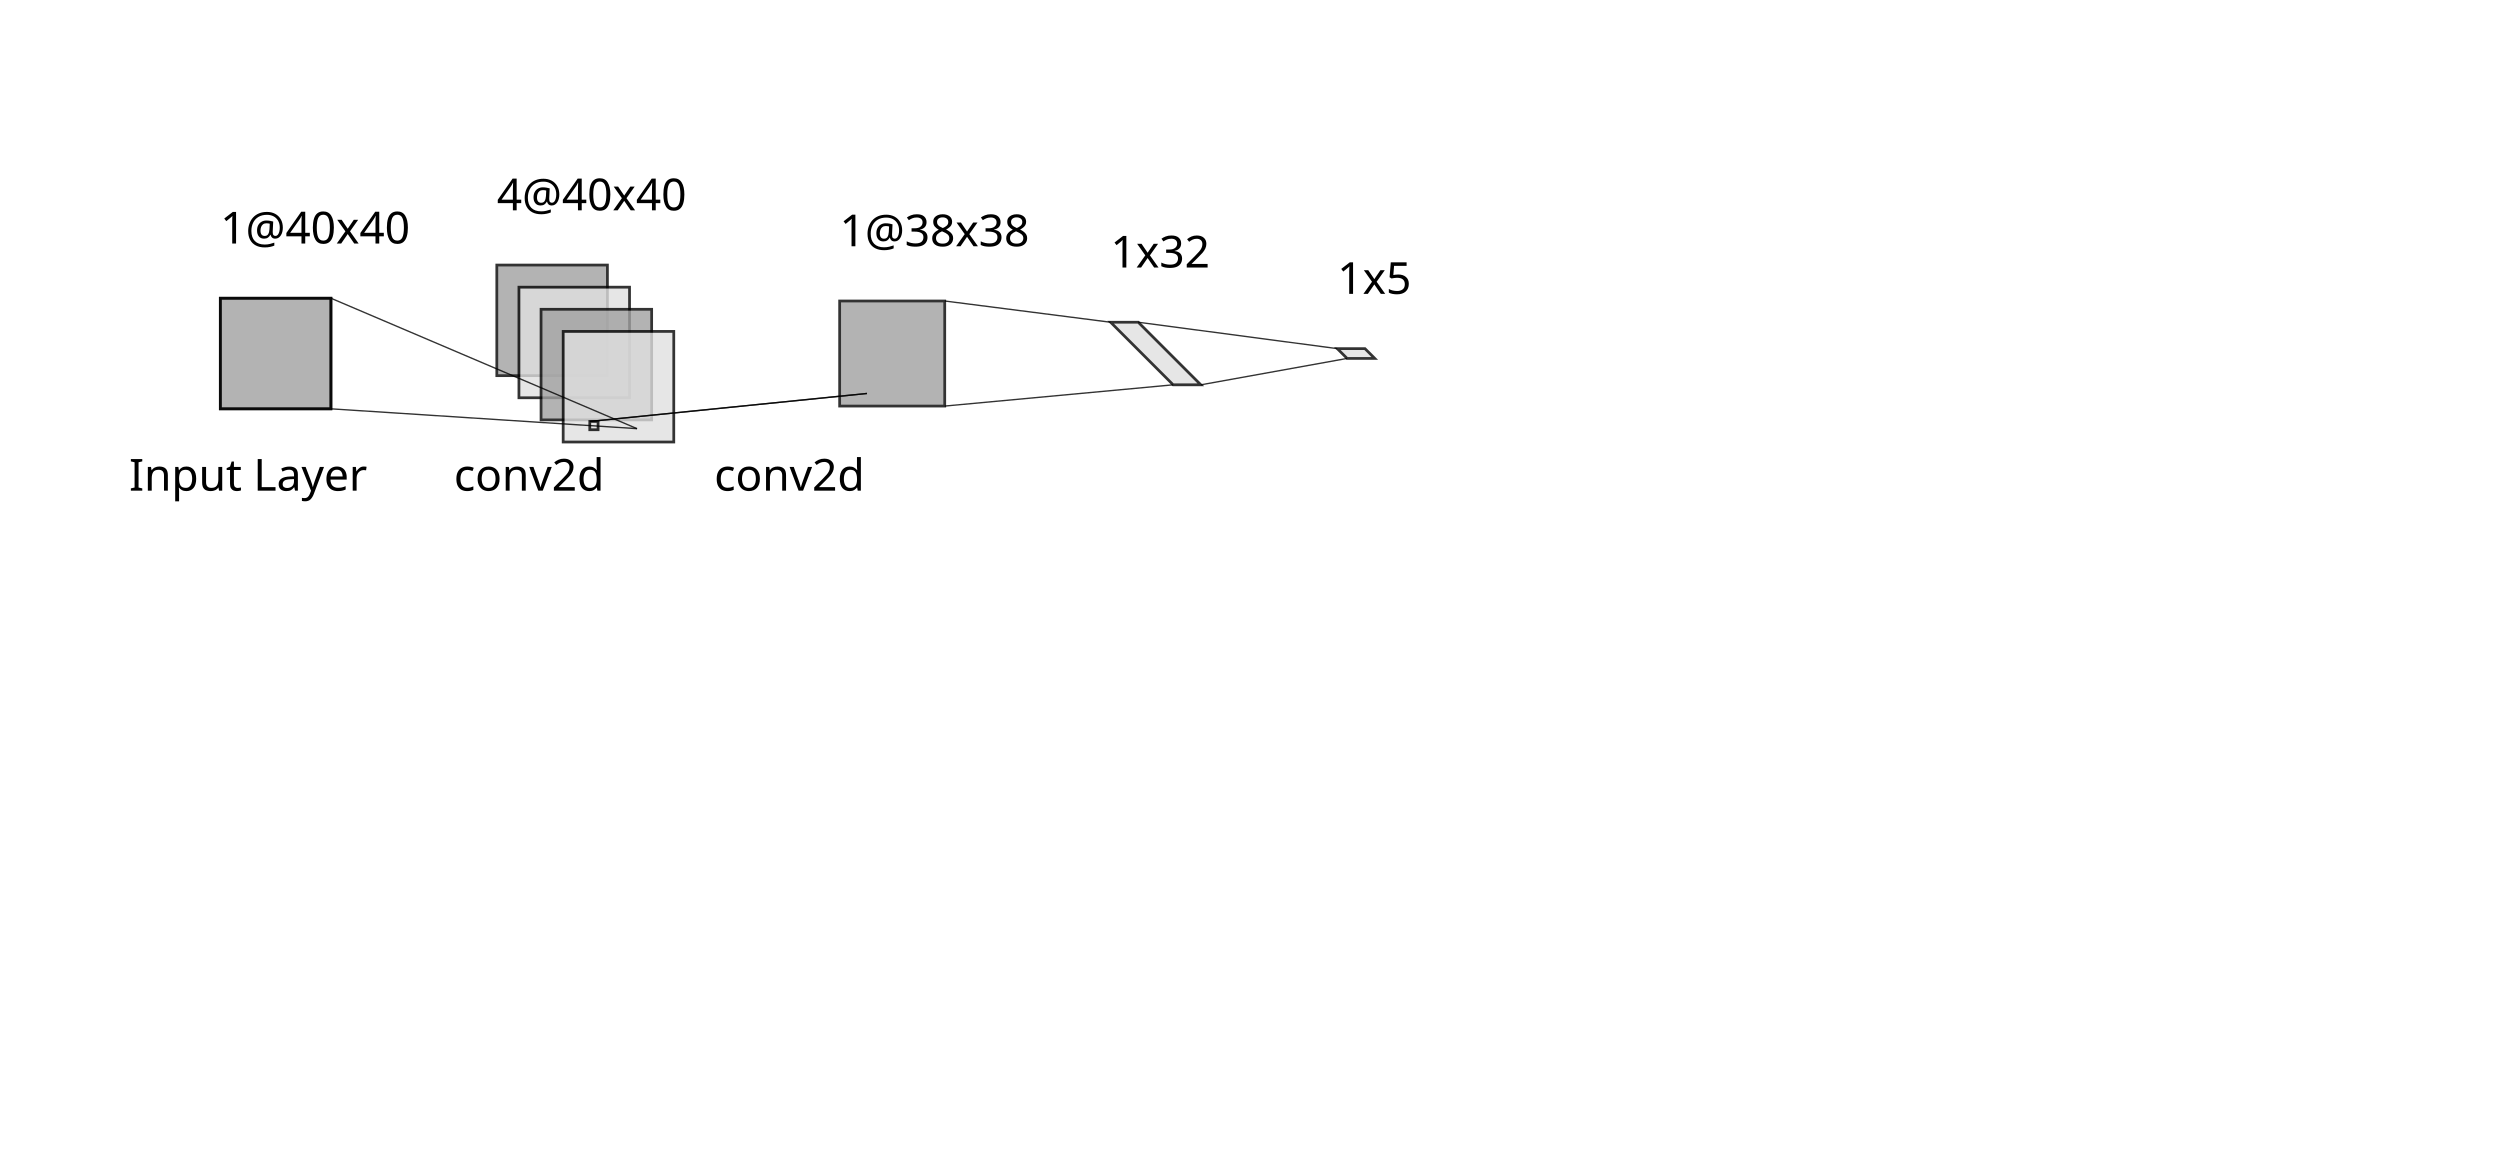
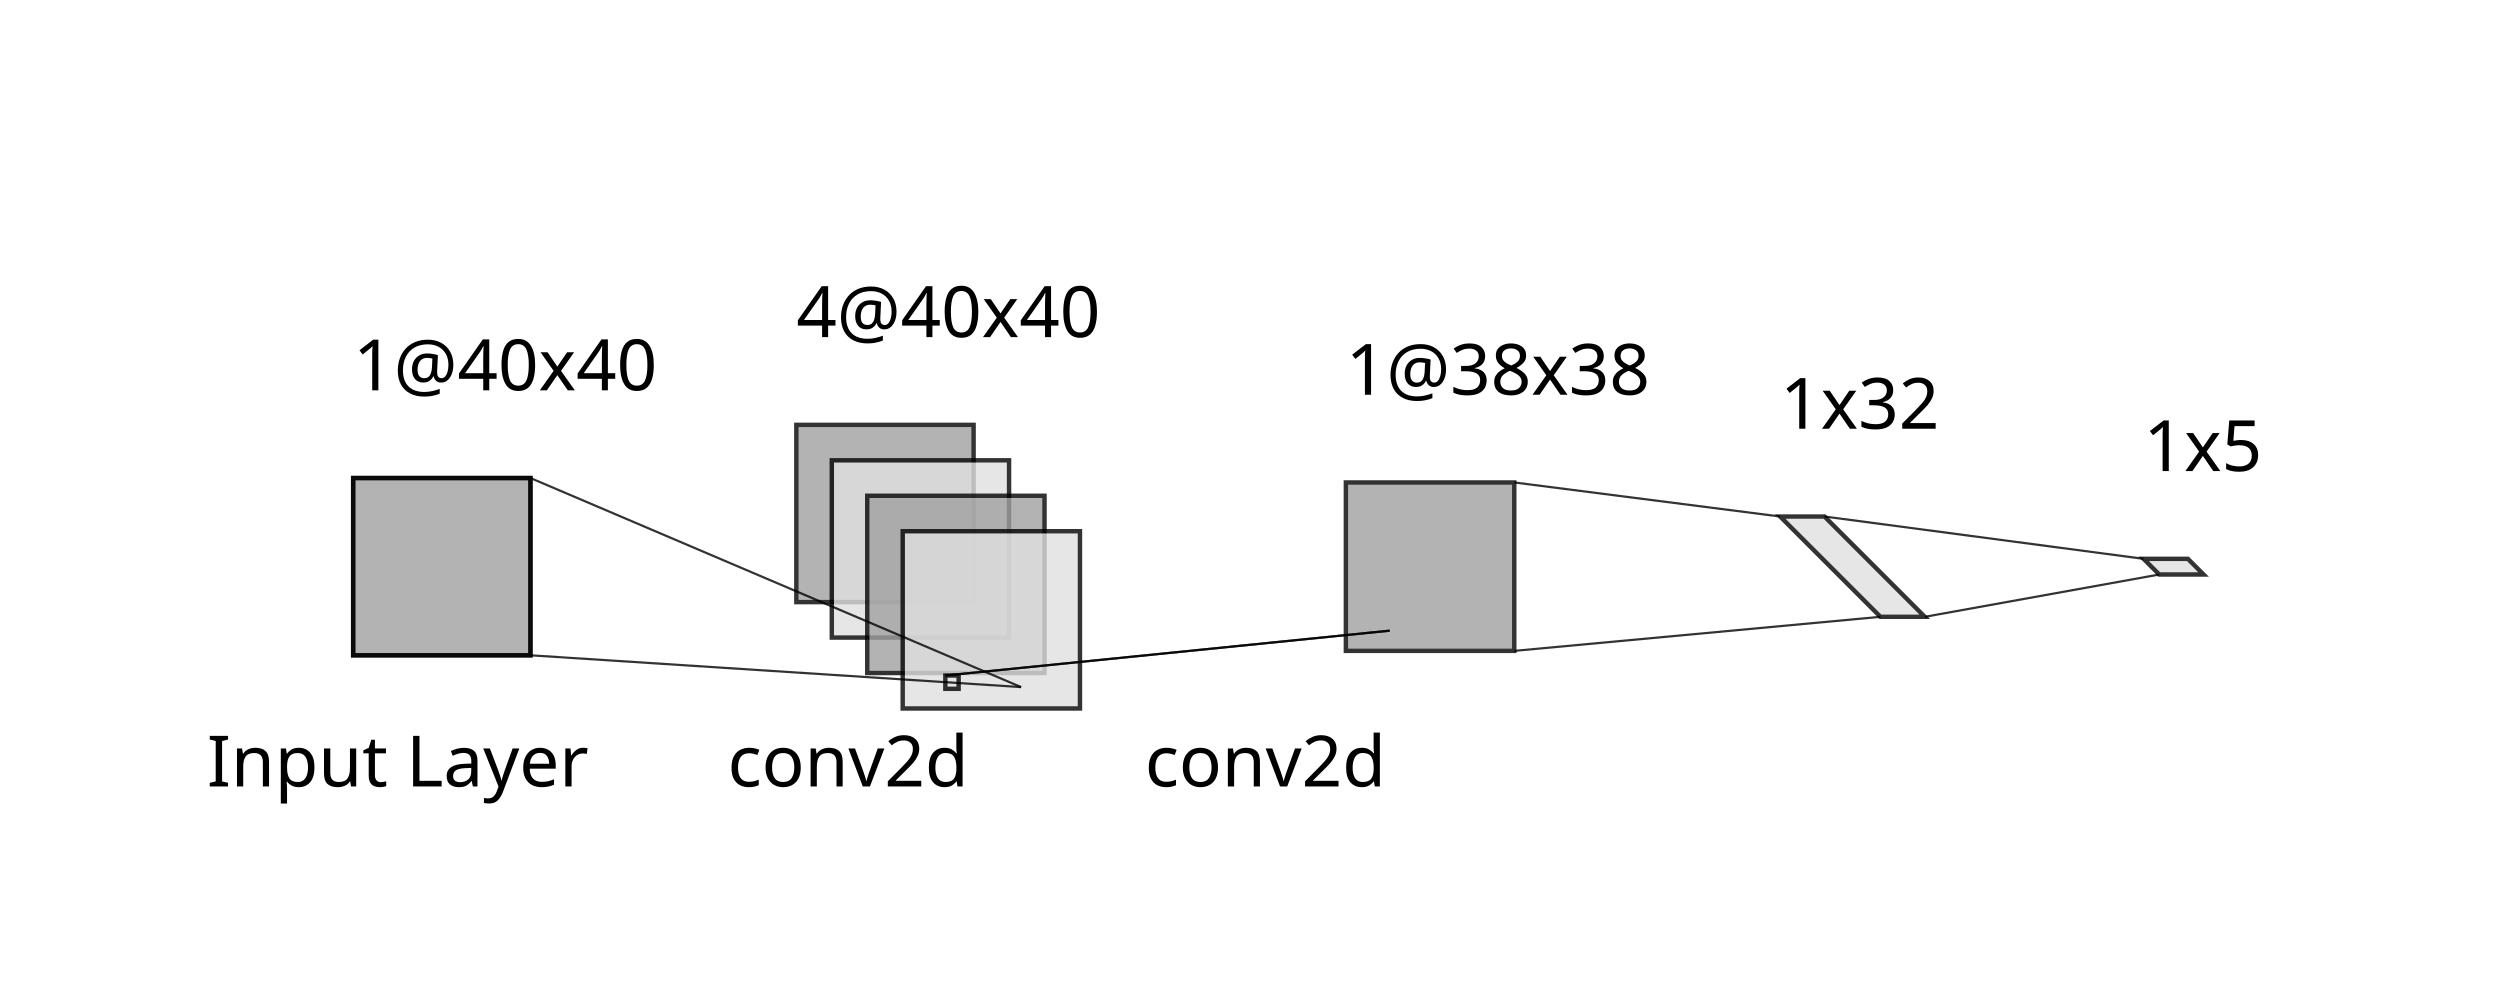
- <svg xmlns="http://www.w3.org/2000/svg" style="cursor: move;" width="1282.3px" height="600">
+ <svg xmlns="http://www.w3.org/2000/svg" style="cursor: move;" width="800px" height="320">
  <g id="lenet_frame" transform="translate(249.1554,-244.1083) scale(1.41814)">
    <rect class="rect" id="lenet_0_0" width="40" height="40" style="fill: rgb(160, 160, 160); stroke: black; stroke-width: 1px; opacity: 0.8;" x="-96" y="280" />
    <rect class="rect" id="lenet_1_0" width="40" height="40" style="fill: rgb(160, 160, 160); stroke: black; stroke-width: 1px; opacity: 0.8;" x="4" y="268" />
    <rect class="rect" id="lenet_1_1" width="40" height="40" style="fill: rgb(224, 224, 224); stroke: black; stroke-width: 1px; opacity: 0.8;" x="12" y="276" />
    <rect class="rect" id="lenet_1_2" width="40" height="40" style="fill: rgb(160, 160, 160); stroke: black; stroke-width: 1px; opacity: 0.8;" x="20" y="284" />
    <rect class="rect" id="lenet_1_3" width="40" height="40" style="fill: rgb(224, 224, 224); stroke: black; stroke-width: 1px; opacity: 0.8;" x="28" y="292" />
    <rect class="rect" id="lenet_2_0" width="38" height="38" style="fill: rgb(160, 160, 160); stroke: black; stroke-width: 1px; opacity: 0.8;" x="128" y="281" />
    <rect class="conv" id="conv_0" width="40" height="40" style="fill-opacity: 0; stroke: black; stroke-width: 1px; stroke-opacity: 0.8;" x="-96" y="280" />
    <rect class="conv" id="conv_1" width="3" height="3" style="fill-opacity: 0; stroke: black; stroke-width: 1px; stroke-opacity: 0.8;" x="37.622" y="324.561" />
    <line class="link" id="conv_0" style="stroke: black; stroke-width: 0.5px; stroke-opacity: 0.8;" x1="-56" y1="320" x2="54.715" y2="327.177" />
    <line class="link" id="conv_0" style="stroke: black; stroke-width: 0.5px; stroke-opacity: 0.8;" x1="-56" y1="280" x2="54.715" y2="327.177" />
    <line class="link" id="conv_1" style="stroke: black; stroke-width: 0.5px; stroke-opacity: 0.8;" x1="37.622" y1="324.561" x2="137.882" y2="314.441" />
    <line class="link" id="conv_1" style="stroke: black; stroke-width: 0.5px; stroke-opacity: 0.8;" x1="37.622" y1="324.561" x2="137.882" y2="314.441" />
    <polygon class="poly" id="fc_0" style="fill: rgb(224, 224, 224); stroke: black; stroke-width: 1px; opacity: 0.8;" points="226,288.686 236,288.686 258.627,311.314 248.627,311.314" />
    <polygon class="poly" id="fc_1" style="fill: rgb(224, 224, 224); stroke: black; stroke-width: 1px; opacity: 0.8;" points="308,298.232 318,298.232 321.536,301.768 311.536,301.768" />
    <line class="line" id="fc_0" style="stroke: black; stroke-width: 0.5px; stroke-opacity: 0.8;" x1="166" y1="319" x2="248.627" y2="311.314" />
    <line class="line" id="fc_0" style="stroke: black; stroke-width: 0.5px; stroke-opacity: 0.8;" x1="166" y1="281" x2="226" y2="288.686" />
    <line class="line" id="fc_1" style="stroke: black; stroke-width: 0.5px; stroke-opacity: 0.8;" x1="258.627" y1="311.314" x2="311.536" y2="301.768" />
    <line class="line" id="fc_1" style="stroke: black; stroke-width: 0.5px; stroke-opacity: 0.8;" x1="236" y1="288.686" x2="308" y2="298.232" />
    <text class="text" dy=".35em" dx="-6.5em" style="font-size: 16px;" font-family="sans-serif" x="-25" y="344">Input Layer</text>
    <text class="text" dy=".35em" dx="-6.5em" style="font-size: 16px;" font-family="sans-serif" x="92.5" y="344">conv2d</text>
    <text class="text" dy=".35em" dx="-6.5em" style="font-size: 16px;" font-family="sans-serif" x="186.657" y="344">conv2d</text>
    <text class="info" dy="-0.3em" style="font-size: 16px;" font-family="sans-serif" x="-96" y="265">1@40x40</text>
    <text class="info" dy="-0.3em" style="font-size: 16px;" font-family="sans-serif" x="4" y="253">4@40x40</text>
    <text class="info" dy="-0.3em" style="font-size: 16px;" font-family="sans-serif" x="128" y="266">1@38x38</text>
    <text class="info" dy="-0.3em" style="font-size: 16px;" font-family="sans-serif" x="226" y="273.686">1x32</text>
    <text class="info" dy="-0.3em" style="font-size: 16px;" font-family="sans-serif" x="308" y="283.232">1x5</text>
  </g>
</svg>
